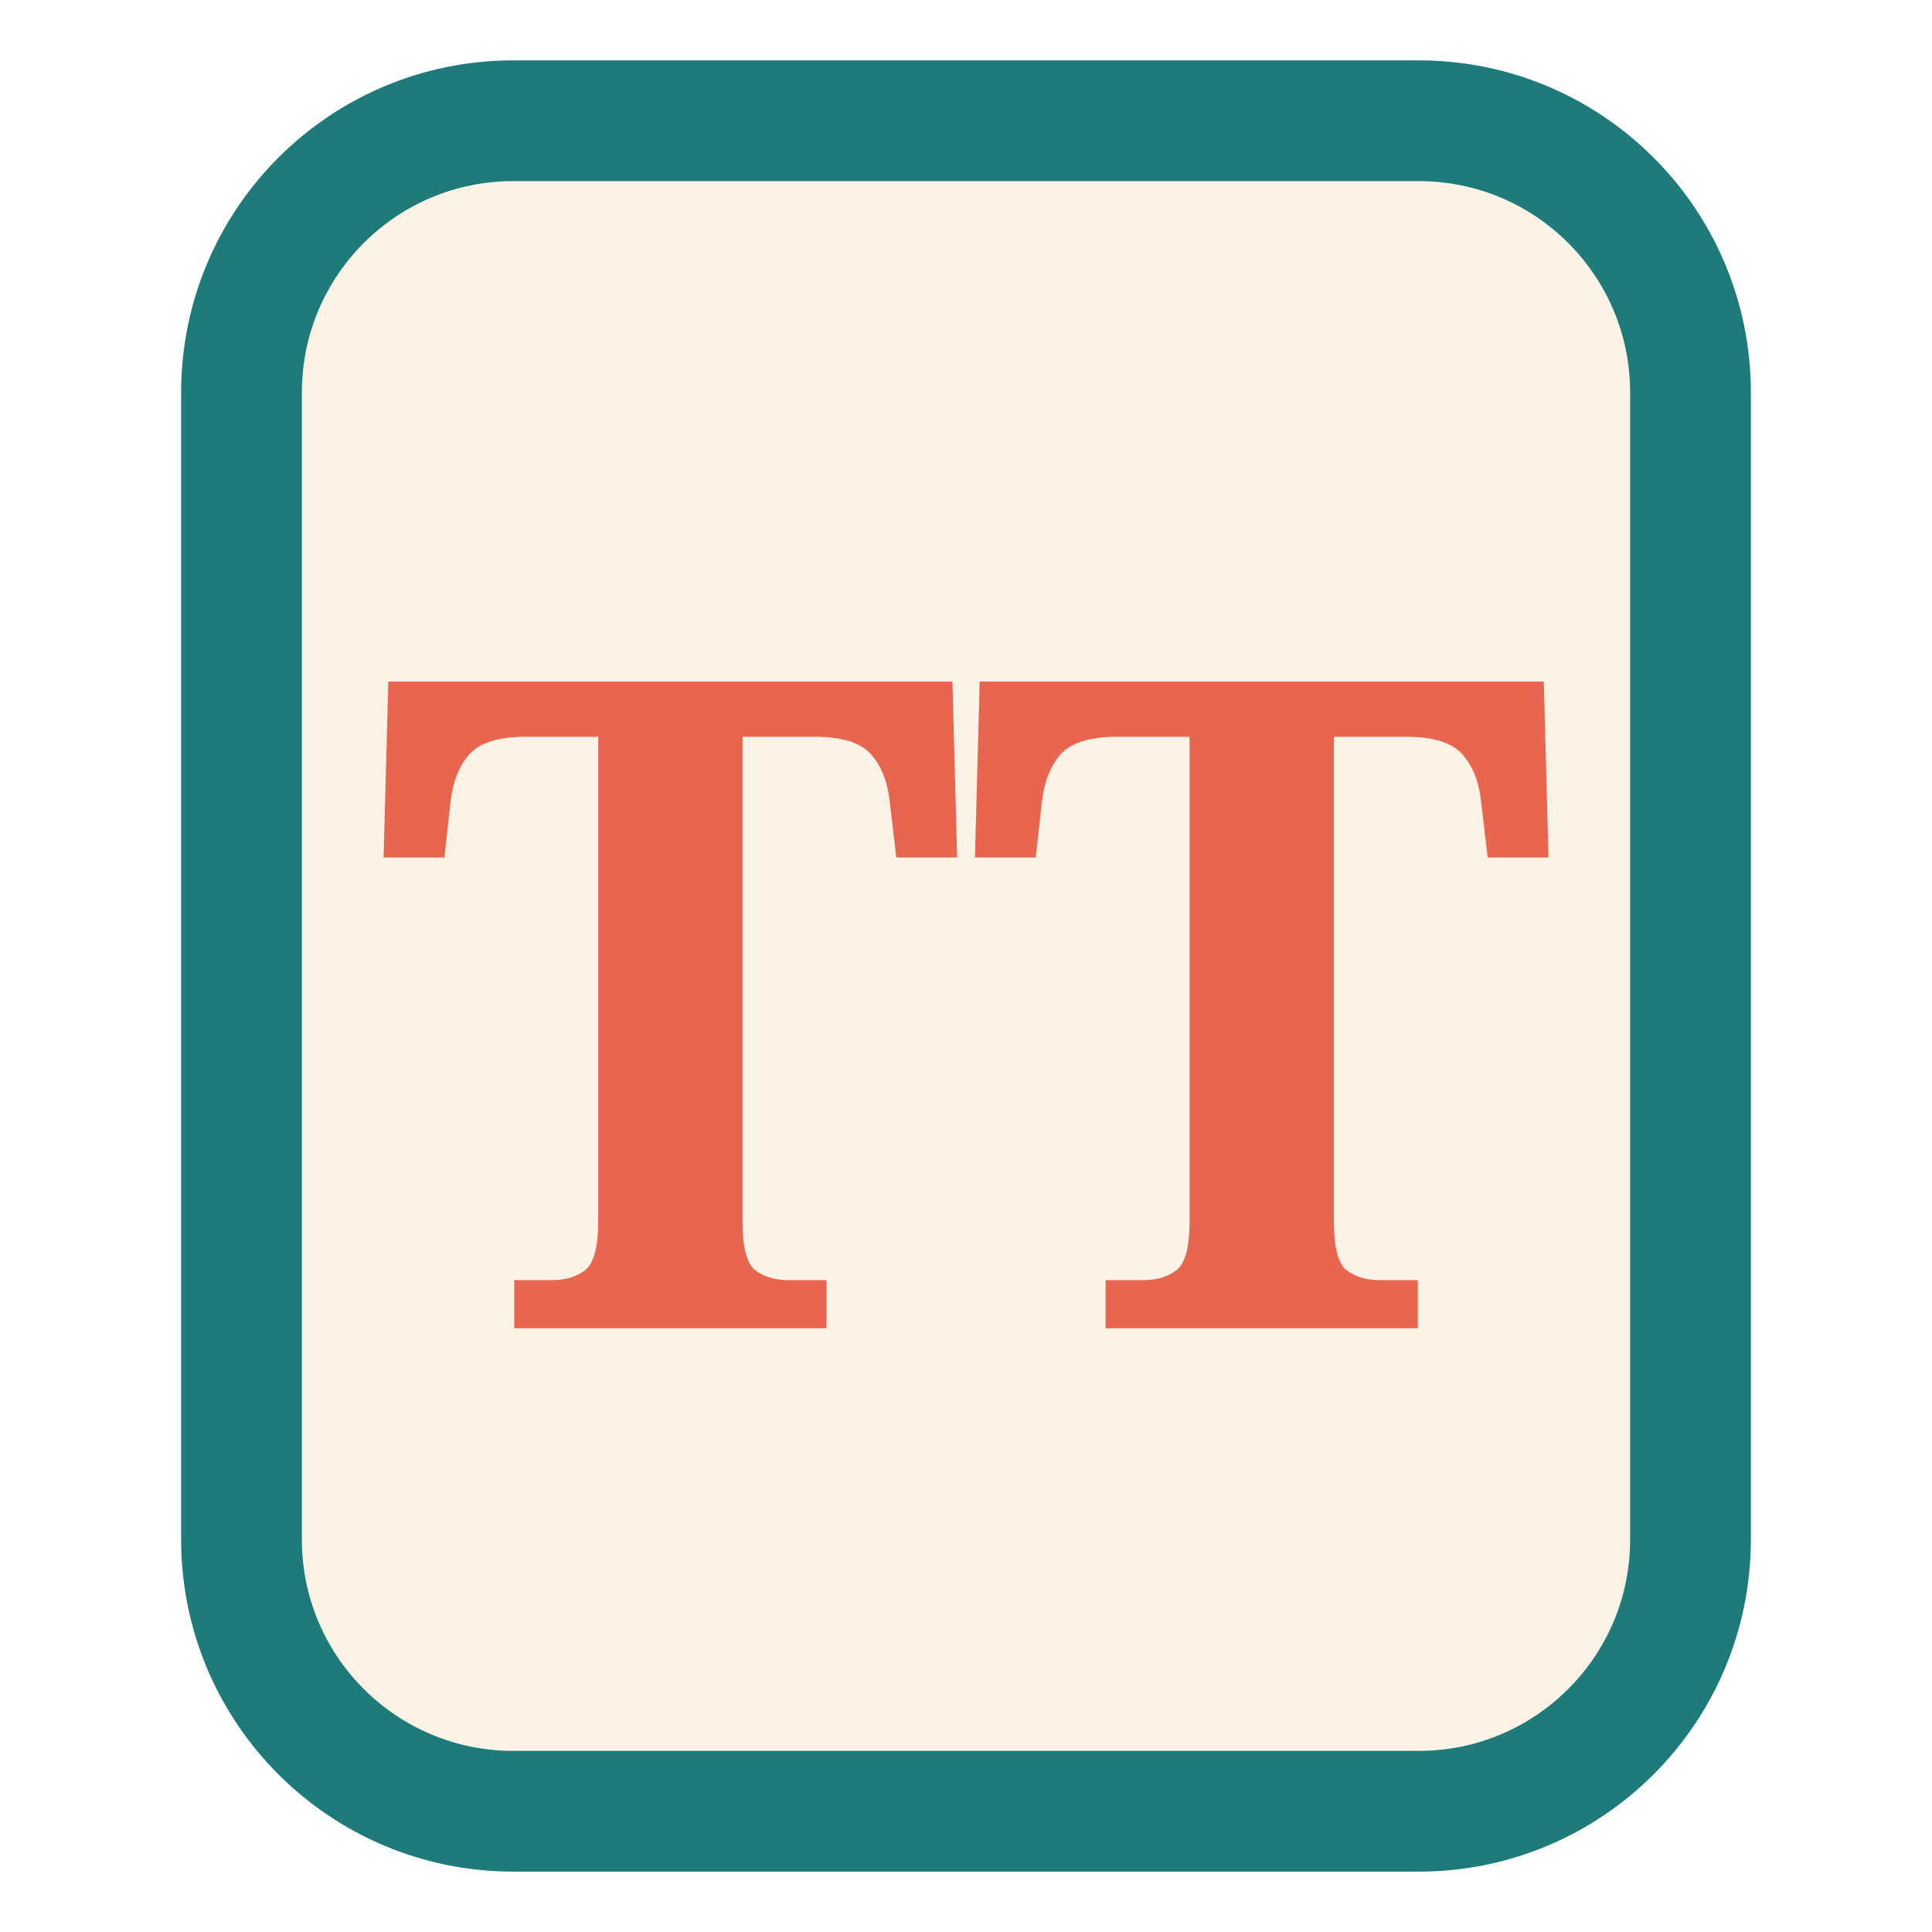
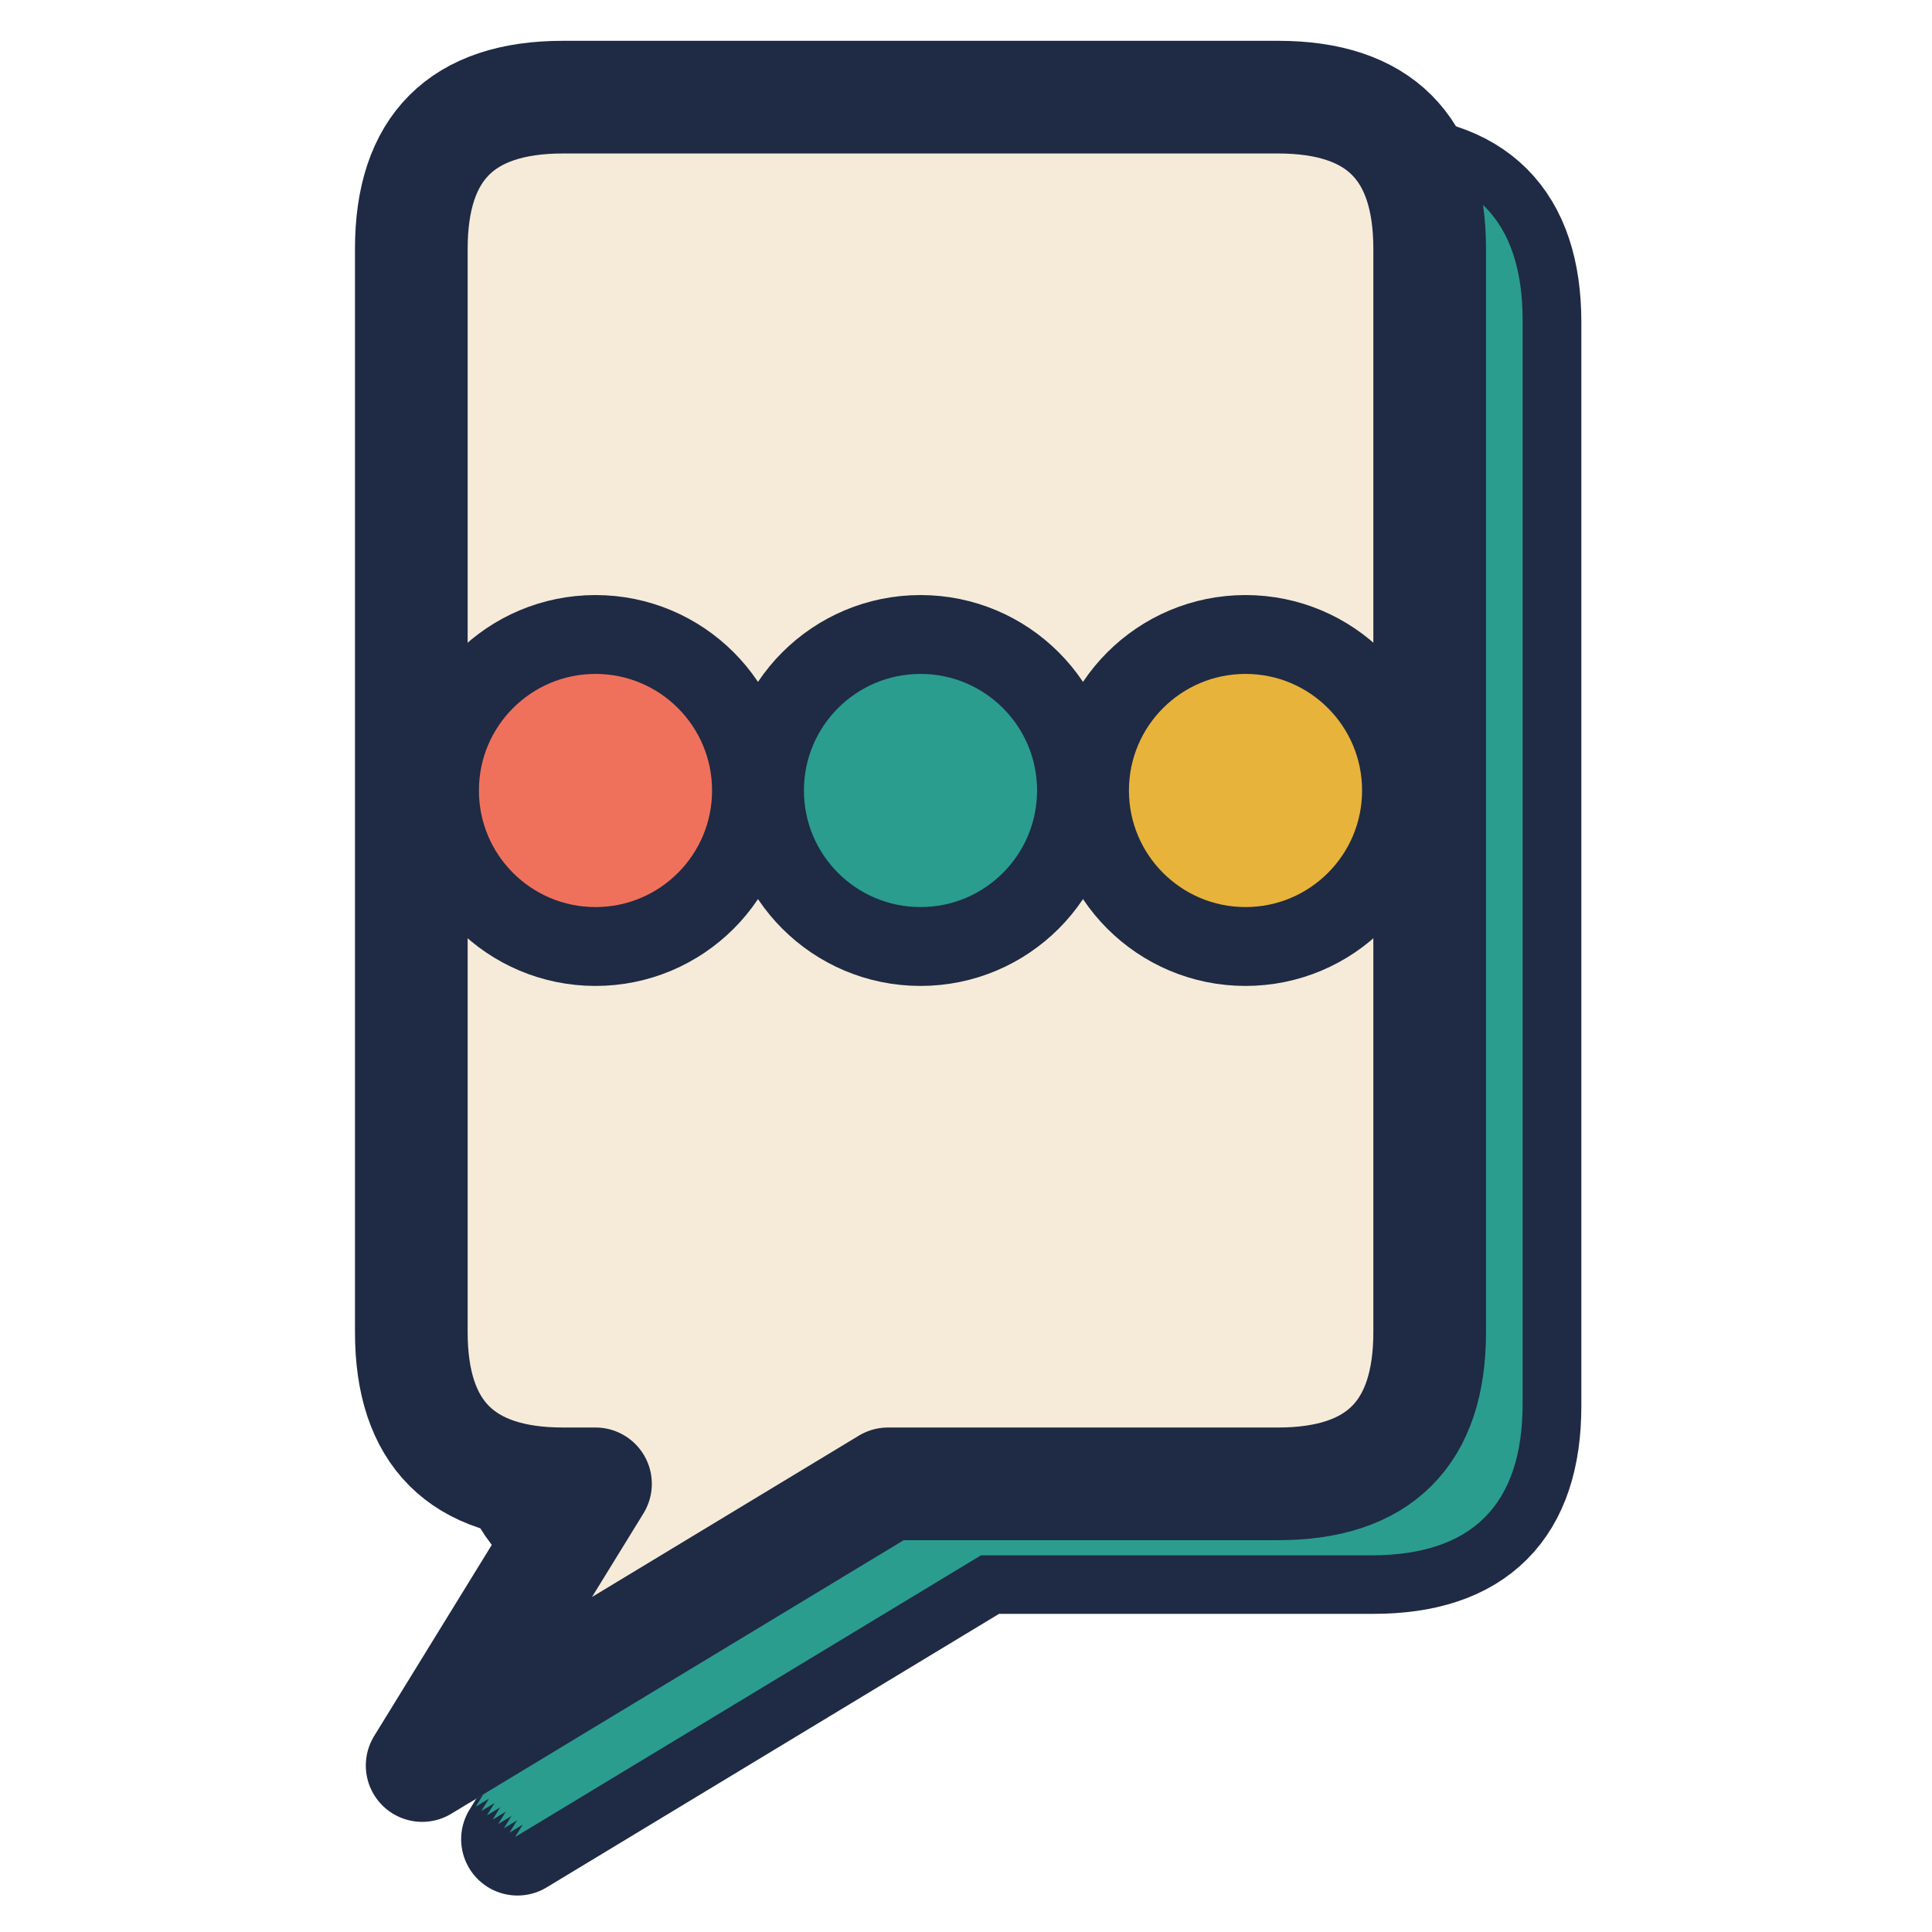
- <svg xmlns="http://www.w3.org/2000/svg" viewBox="0 0 64 64">
-   <rect x="8" y="4" width="48" height="56" rx="9" fill="#fbf4e6" stroke="#1f7a7a" stroke-width="4" />
-   <text x="32" y="44" font-family="Georgia,serif" font-weight="900" font-size="30" text-anchor="middle" fill="#e8664f">TT</text>
+ <svg xmlns="http://www.w3.org/2000/svg" width="1000" height="1000" viewBox="0 0 1000 1000">
+   <g transform="translate(500.0 500.0) scale(1.121495) translate(-501.0 -504.0)">
+     <g transform="rotate(0 500 500) translate(-5 -27)">
+       <path transform="translate(44 34)" d="M 320 130 H 650 Q 720 130 720 200 V 700 Q 720 770 650 770 H 470 L 255 900 L 335 770 H 320 Q 250 770 250 700 V 200 Q 250 130 320 130 Z" fill="#2A9D8F" stroke="#1F2A44" stroke-width="52" stroke-linejoin="round" />
+       <path transform="translate(1.3 1)" d="M 320 130 H 650 Q 720 130 720 200 V 700 Q 720 770 650 770 H 470 L 255 900 L 335 770 H 320 Q 250 770 250 700 V 200 Q 250 130 320 130 Z" fill="#2A9D8F" />
+       <path transform="translate(3.9 3)" d="M 320 130 H 650 Q 720 130 720 200 V 700 Q 720 770 650 770 H 470 L 255 900 L 335 770 H 320 Q 250 770 250 700 V 200 Q 250 130 320 130 Z" fill="#2A9D8F" />
+       <path transform="translate(6.5 5)" d="M 320 130 H 650 Q 720 130 720 200 V 700 Q 720 770 650 770 H 470 L 255 900 L 335 770 H 320 Q 250 770 250 700 V 200 Q 250 130 320 130 Z" fill="#2A9D8F" />
+       <path transform="translate(9.1 7)" d="M 320 130 H 650 Q 720 130 720 200 V 700 Q 720 770 650 770 H 470 L 255 900 L 335 770 H 320 Q 250 770 250 700 V 200 Q 250 130 320 130 Z" fill="#2A9D8F" />
+       <path transform="translate(11.7 9)" d="M 320 130 H 650 Q 720 130 720 200 V 700 Q 720 770 650 770 H 470 L 255 900 L 335 770 H 320 Q 250 770 250 700 V 200 Q 250 130 320 130 Z" fill="#2A9D8F" />
+       <path transform="translate(14.3 11)" d="M 320 130 H 650 Q 720 130 720 200 V 700 Q 720 770 650 770 H 470 L 255 900 L 335 770 H 320 Q 250 770 250 700 V 200 Q 250 130 320 130 Z" fill="#2A9D8F" />
+       <path transform="translate(16.9 13)" d="M 320 130 H 650 Q 720 130 720 200 V 700 Q 720 770 650 770 H 470 L 255 900 L 335 770 H 320 Q 250 770 250 700 V 200 Q 250 130 320 130 Z" fill="#2A9D8F" />
+       <path transform="translate(19.5 15)" d="M 320 130 H 650 Q 720 130 720 200 V 700 Q 720 770 650 770 H 470 L 255 900 L 335 770 H 320 Q 250 770 250 700 V 200 Q 250 130 320 130 Z" fill="#2A9D8F" />
+       <path transform="translate(22.1 17)" d="M 320 130 H 650 Q 720 130 720 200 V 700 Q 720 770 650 770 H 470 L 255 900 L 335 770 H 320 Q 250 770 250 700 V 200 Q 250 130 320 130 Z" fill="#2A9D8F" />
+       <path transform="translate(24.7 19)" d="M 320 130 H 650 Q 720 130 720 200 V 700 Q 720 770 650 770 H 470 L 255 900 L 335 770 H 320 Q 250 770 250 700 V 200 Q 250 130 320 130 Z" fill="#2A9D8F" />
+       <path transform="translate(27.3 21)" d="M 320 130 H 650 Q 720 130 720 200 V 700 Q 720 770 650 770 H 470 L 255 900 L 335 770 H 320 Q 250 770 250 700 V 200 Q 250 130 320 130 Z" fill="#2A9D8F" />
+       <path transform="translate(29.9 23)" d="M 320 130 H 650 Q 720 130 720 200 V 700 Q 720 770 650 770 H 470 L 255 900 L 335 770 H 320 Q 250 770 250 700 V 200 Q 250 130 320 130 Z" fill="#2A9D8F" />
+       <path transform="translate(32.5 25)" d="M 320 130 H 650 Q 720 130 720 200 V 700 Q 720 770 650 770 H 470 L 255 900 L 335 770 H 320 Q 250 770 250 700 V 200 Q 250 130 320 130 Z" fill="#2A9D8F" />
+       <path transform="translate(35.1 27)" d="M 320 130 H 650 Q 720 130 720 200 V 700 Q 720 770 650 770 H 470 L 255 900 L 335 770 H 320 Q 250 770 250 700 V 200 Q 250 130 320 130 Z" fill="#2A9D8F" />
+       <path transform="translate(37.7 29)" d="M 320 130 H 650 Q 720 130 720 200 V 700 Q 720 770 650 770 H 470 L 255 900 L 335 770 H 320 Q 250 770 250 700 V 200 Q 250 130 320 130 Z" fill="#2A9D8F" />
+       <path transform="translate(40.3 31)" d="M 320 130 H 650 Q 720 130 720 200 V 700 Q 720 770 650 770 H 470 L 255 900 L 335 770 H 320 Q 250 770 250 700 V 200 Q 250 130 320 130 Z" fill="#2A9D8F" />
+       <path transform="translate(42.9 33)" d="M 320 130 H 650 Q 720 130 720 200 V 700 Q 720 770 650 770 H 470 L 255 900 L 335 770 H 320 Q 250 770 250 700 V 200 Q 250 130 320 130 Z" fill="#2A9D8F" />
+       <path transform="translate(14 11)" d="M 320 130 H 650 Q 720 130 720 200 V 700 Q 720 770 650 770 H 470 L 255 900 L 335 770 H 320 Q 250 770 250 700 V 200 Q 250 130 320 130 Z" fill="#E8B33A" />
+       <path d="M 320 130 H 650 Q 720 130 720 200 V 700 Q 720 770 650 770 H 470 L 255 900 L 335 770 H 320 Q 250 770 250 700 V 200 Q 250 130 320 130 Z" fill="#F6EBD9" stroke="#1F2A44" stroke-width="52" stroke-linejoin="round" />
+       <circle cx="335" cy="450" r="72" fill="#F0715B" stroke="#1F2A44" stroke-width="36.4" />
+       <circle cx="485" cy="450" r="72" fill="#2A9D8F" stroke="#1F2A44" stroke-width="36.4" />
+       <circle cx="635" cy="450" r="72" fill="#E8B33A" stroke="#1F2A44" stroke-width="36.4" />
+     </g>
+   </g>
</svg>
